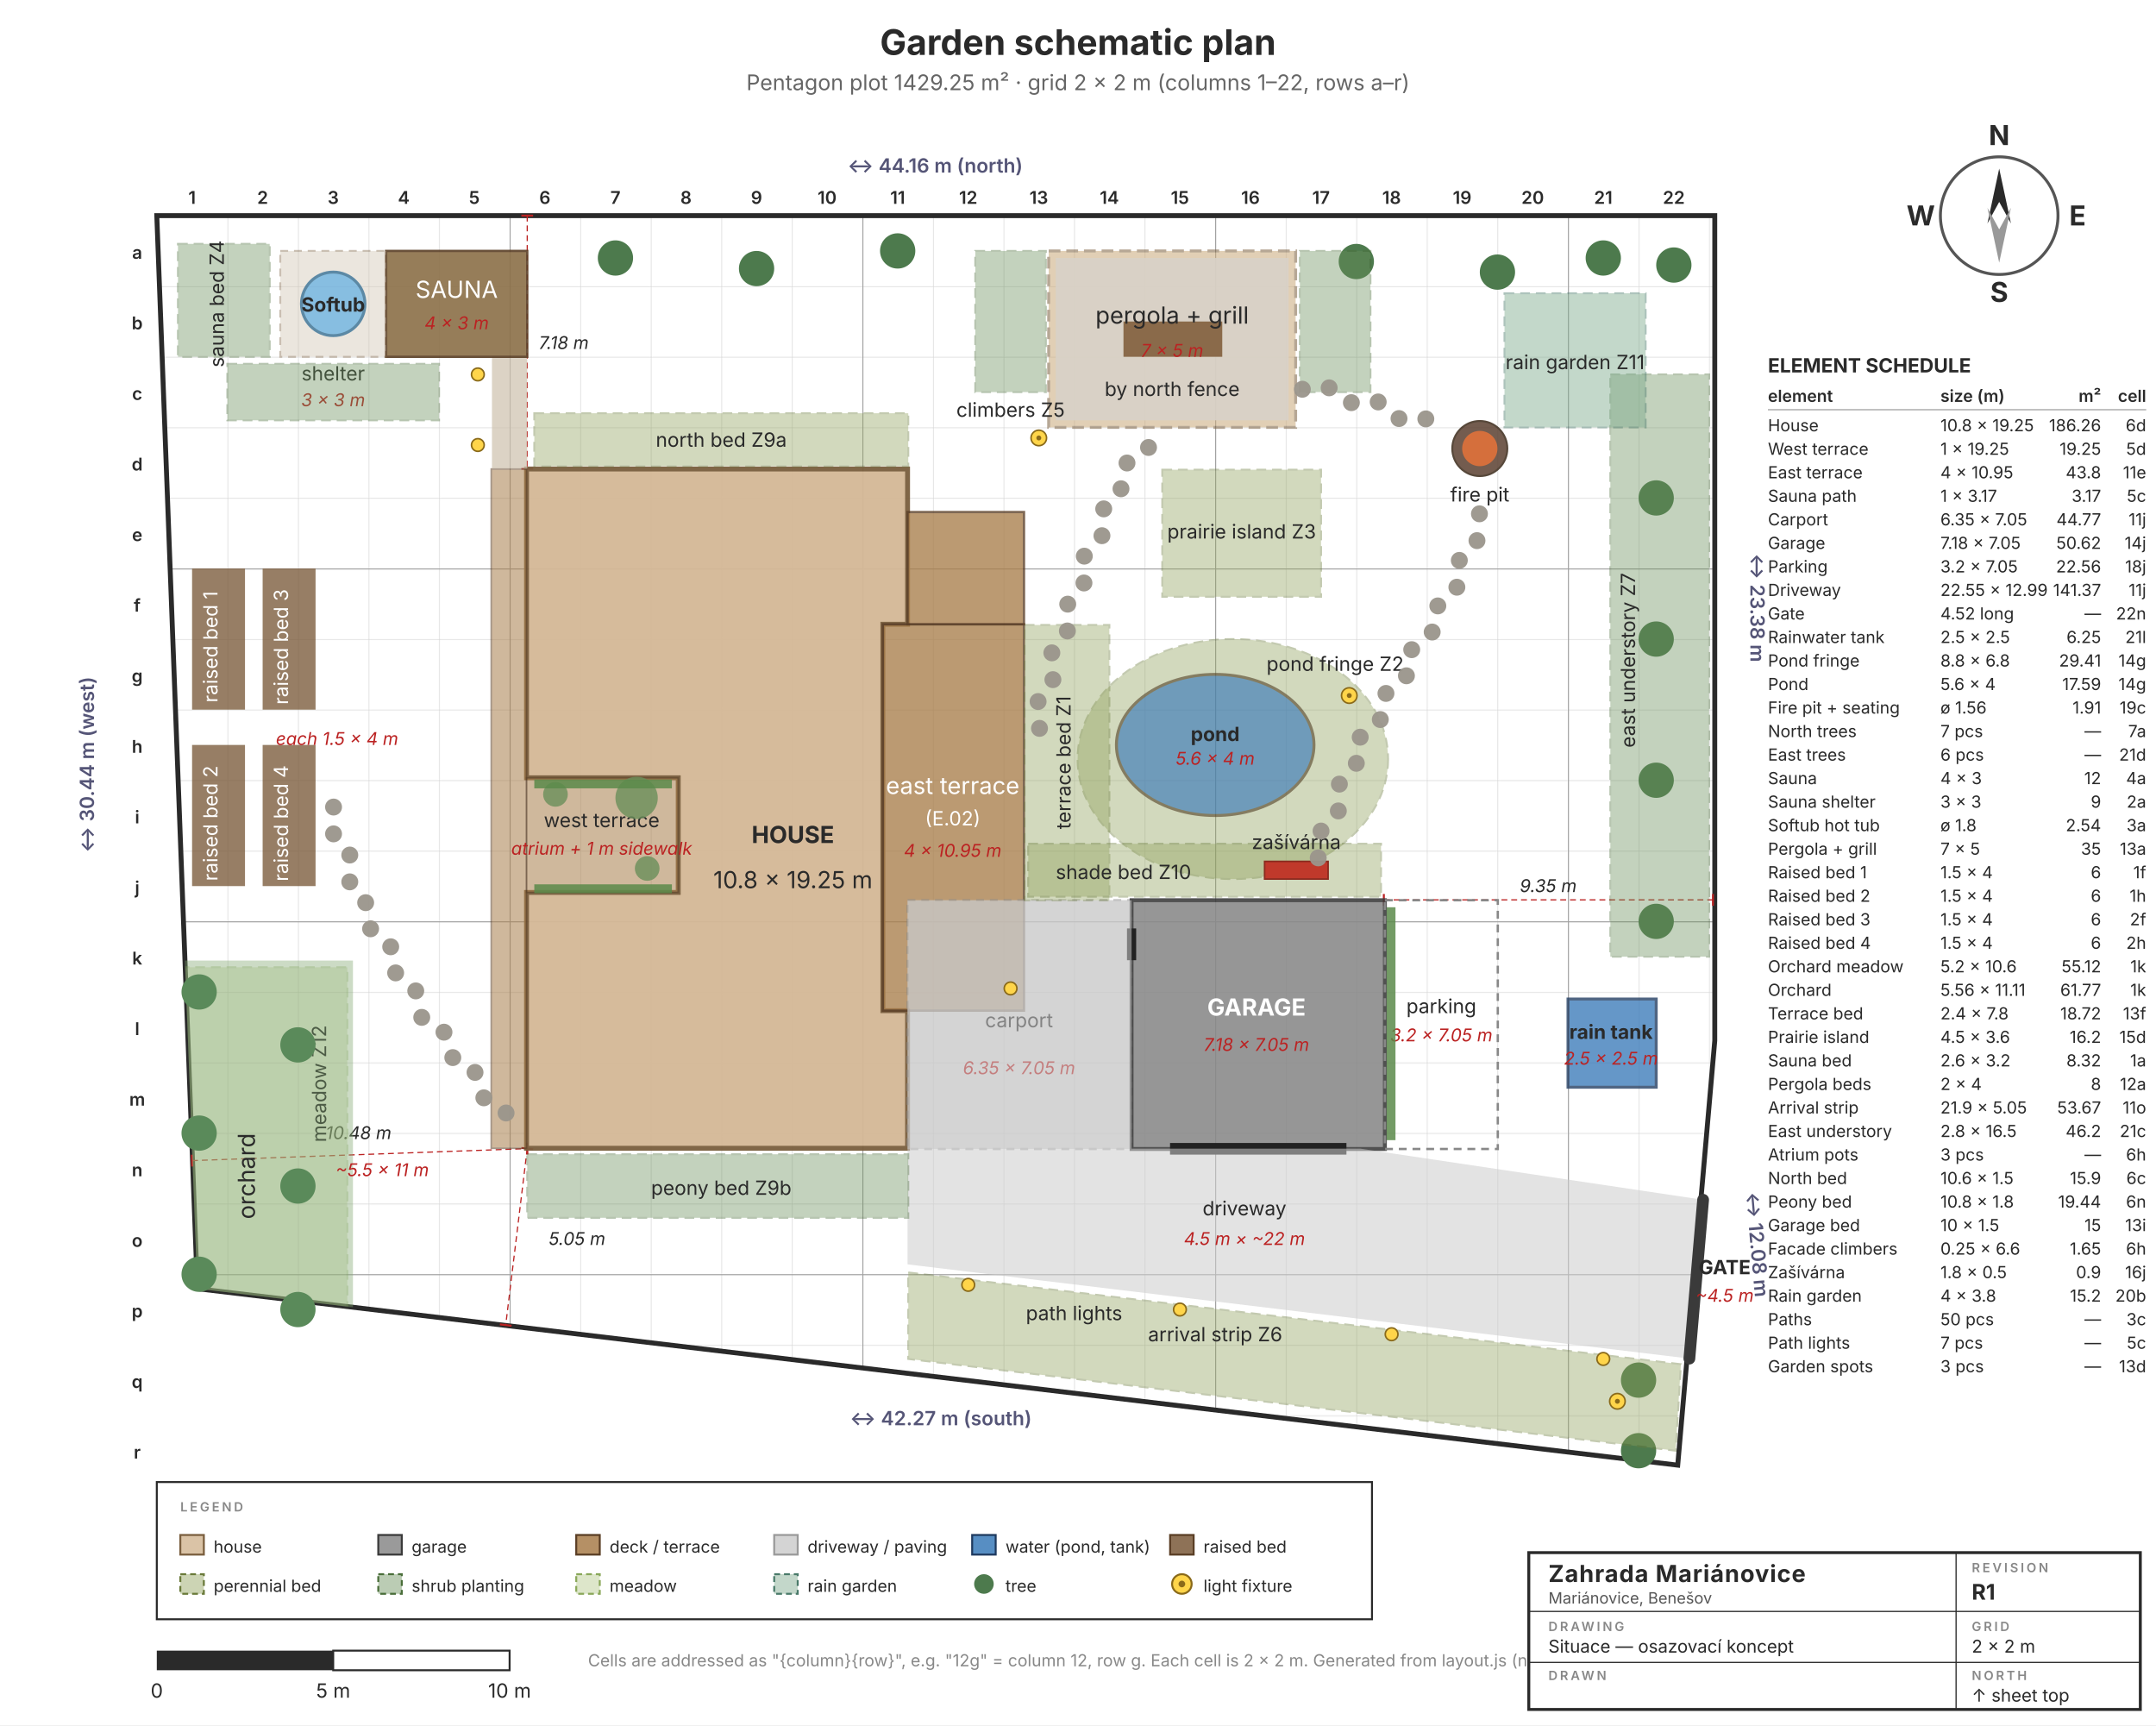
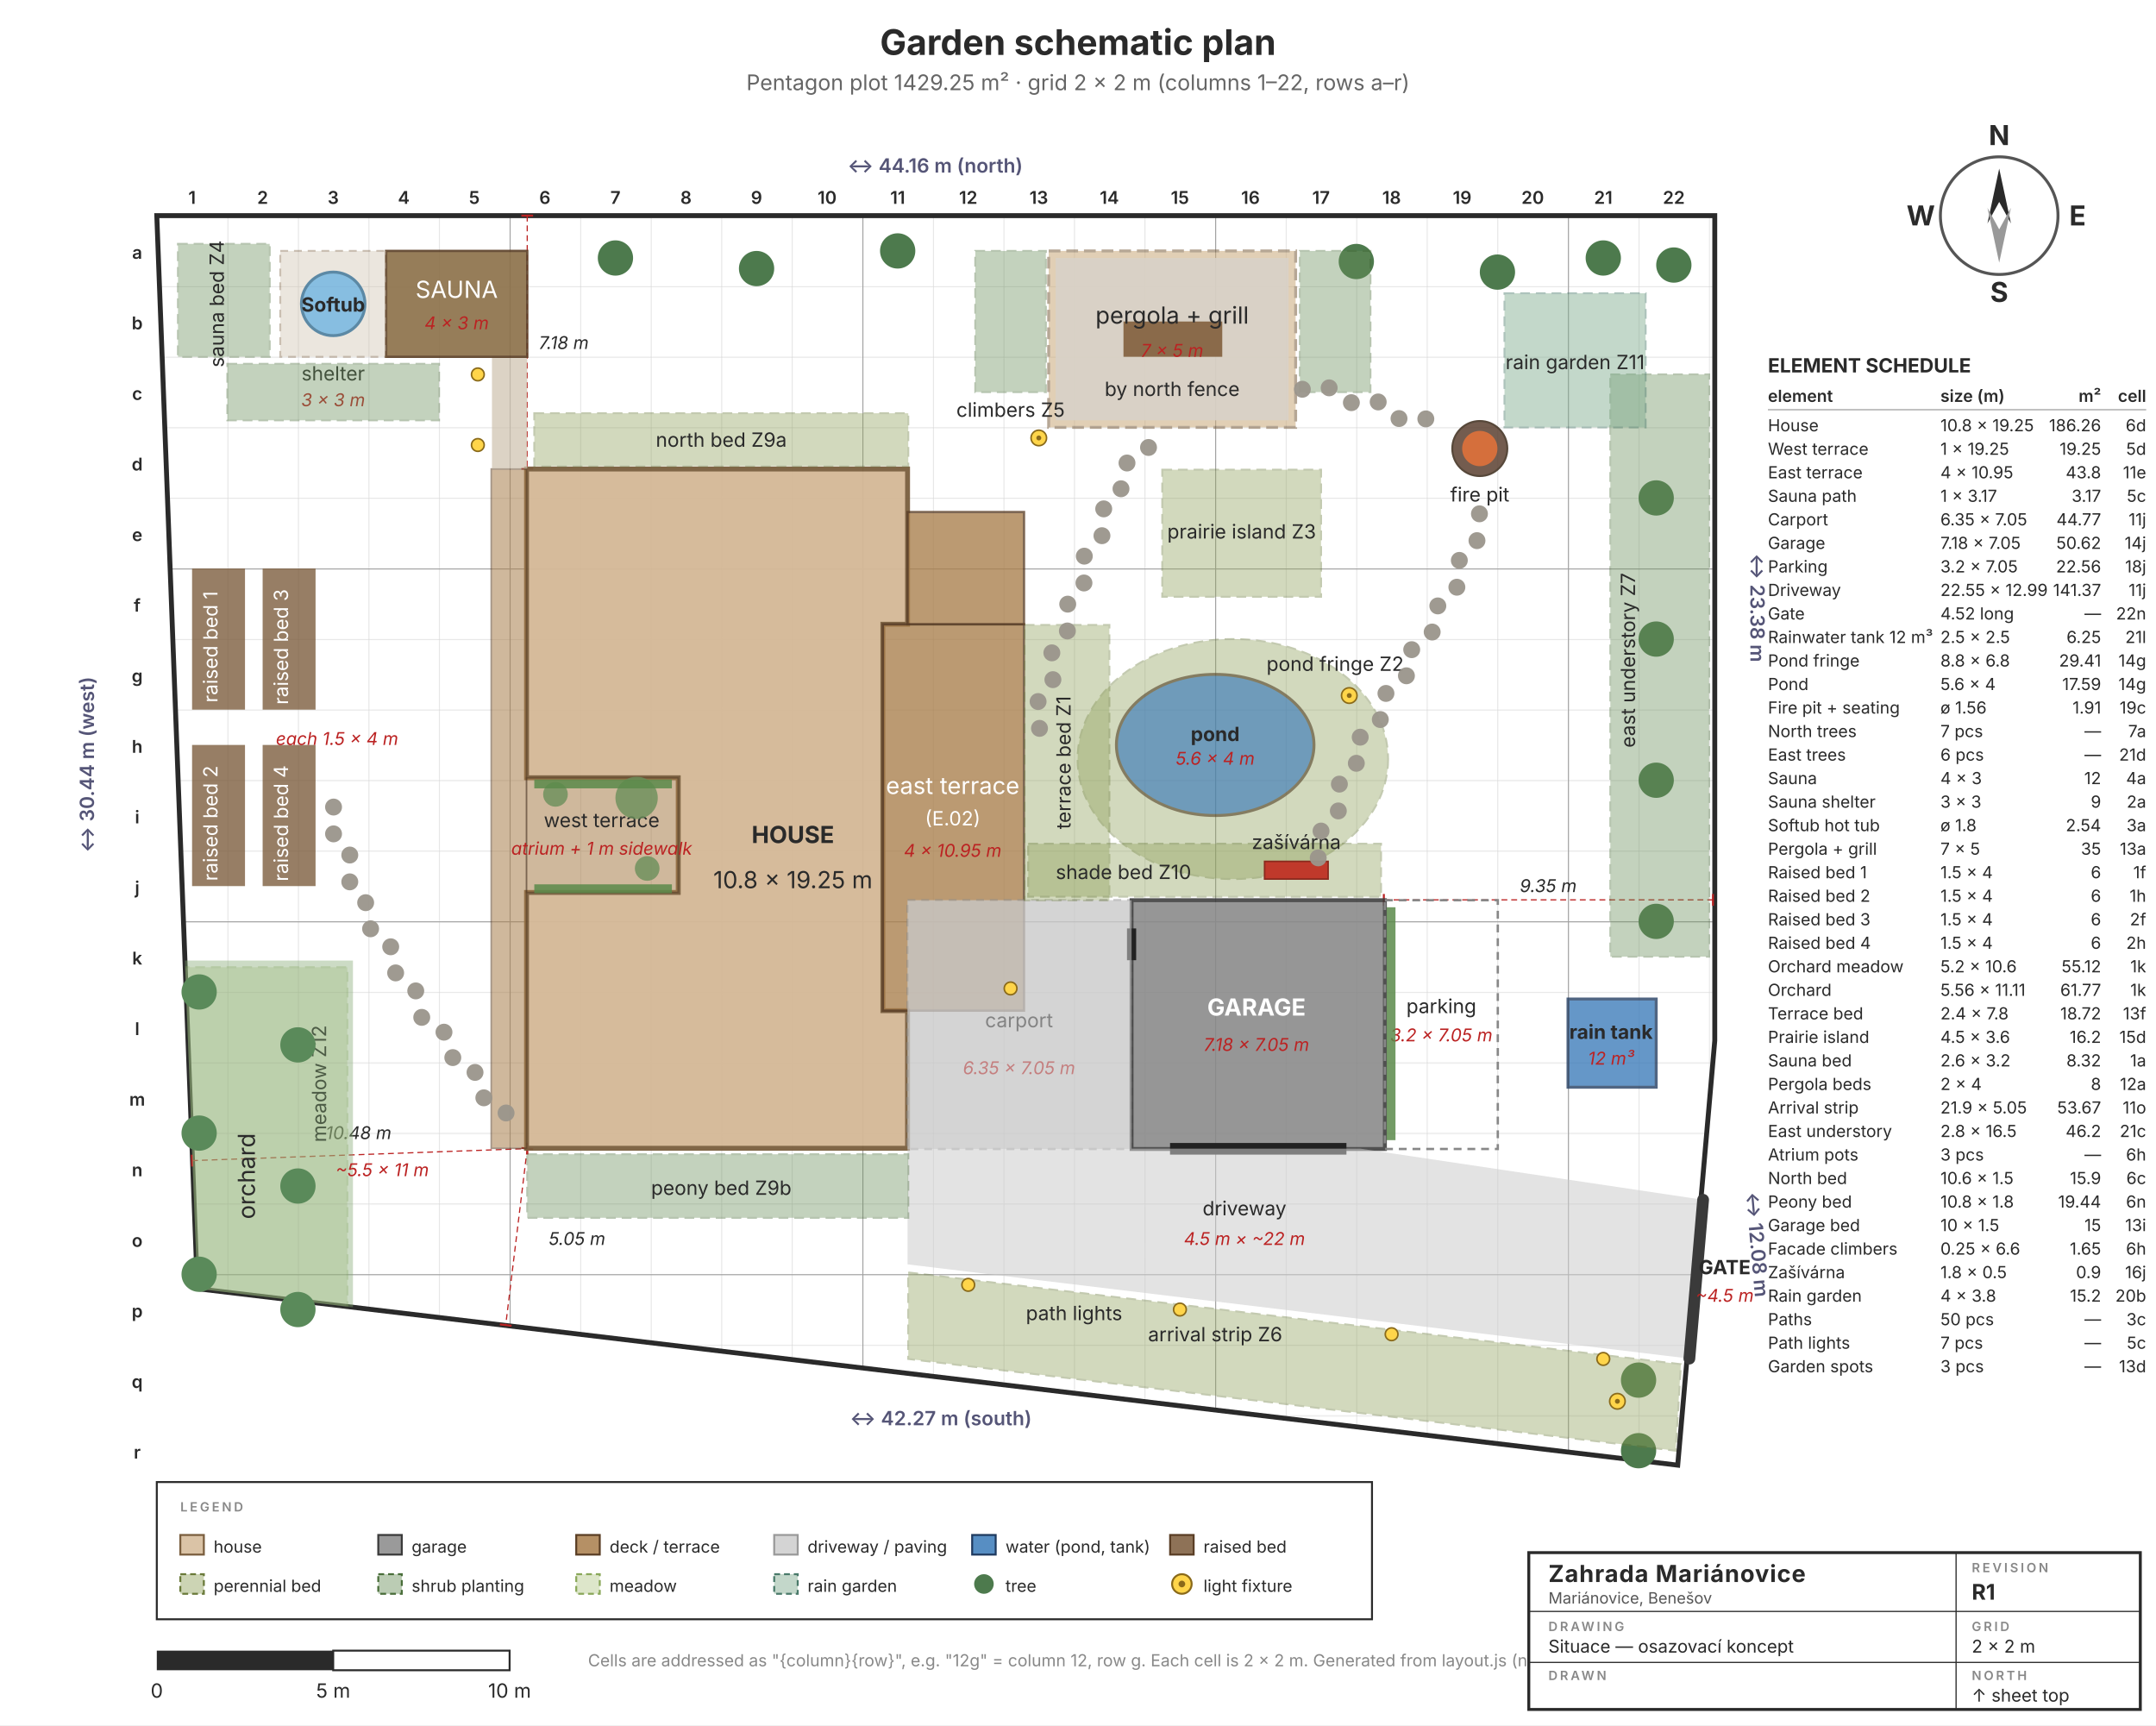
<svg xmlns="http://www.w3.org/2000/svg" viewBox="0 0 1100 880" font-family="-apple-system, BlinkMacSystemFont, sans-serif">
  <defs>
    <pattern id="cellgrid" width="36" height="36" patternUnits="userSpaceOnUse">
      <path d="M 36 0 L 0 0 0 36" fill="none" stroke="#d8d8d8" stroke-width="0.6" />
    </pattern>
    <pattern id="majorgrid" x="0" y="0" width="180" height="180" patternUnits="userSpaceOnUse">
      <rect width="180" height="180" fill="url(#cellgrid)" />
      <path d="M 180 0 L 0 0 0 180" fill="none" stroke="#a0a0a0" stroke-width="1" />
    </pattern>
    <clipPath id="plotShape">
      <polygon points="0,0 794.88,0 794.88,420.84 775.98,637.38 20.7,547.38" />
    </clipPath>
  </defs>
  <style>
    text { font-family: -apple-system, sans-serif; fill: #2a2a2a; }
    .title { font-size: 18px; font-weight: 700; text-anchor: middle; }
    .subtitle { font-size: 11px; fill: #666; text-anchor: middle; }
    .lbl { font-size: 12px; text-anchor: middle; }
    .lbl-w { font-size: 12px; text-anchor: middle; fill: white; }
    .lbl-sm { font-size: 10px; text-anchor: middle; }
    .lbl-sm-w { font-size: 10px; text-anchor: middle; fill: white; }
    .compass { font-size: 14px; font-weight: 700; text-anchor: middle; }
    .strana { font-size: 10px; fill: #557; font-weight: 600; text-anchor: middle; }
    .dim { font-size: 9px; fill: #b22; text-anchor: middle; font-style: italic; }
    .axis { font-size: 9px; fill: #555; text-anchor: middle; font-weight: 600; }
    .tb-proj { font-size: 12px; font-weight: 700; letter-spacing: 0.4px; }
    .tb-sub { font-size: 8px; fill: #555; }
    .tb-lbl { font-size: 6.5px; fill: #888; font-weight: 600; letter-spacing: 1.2px; }
    .tb-val { font-size: 9px; }
    .tb-rev { font-size: 11px; font-weight: 700; }
    .leg { font-size: 8.5px; }
    .note { font-size: 8.5px; fill: #888; }
  </style>
  <rect x="0" y="0" width="1100" height="880" fill="white" />
  <text x="550" y="28" class="title">Garden schematic plan</text>
  <text x="550" y="46" class="subtitle">Pentagon plot 1429.25 m² · grid 2 × 2 m (columns 1–22, rows a–r)</text>
  <g transform="translate(80, 110)">
    <g clip-path="url(#plotShape)">
      <rect x="-50" y="-10" width="900" height="700" fill="url(#majorgrid)" />
    </g>
    <polygon points="0,0 794.88,0 794.88,420.84 775.98,637.38 20.7,547.38" fill="none" stroke="#2a2a2a" stroke-width="2.5" />
    <g class="axis-labels" font-size="9" fill="#555" text-anchor="middle" font-weight="600">
      <text x="18" y="-6">1</text>
      <text x="54" y="-6">2</text>
      <text x="90" y="-6">3</text>
      <text x="126" y="-6">4</text>
      <text x="162" y="-6">5</text>
      <text x="198" y="-6">6</text>
      <text x="234" y="-6">7</text>
      <text x="270" y="-6">8</text>
      <text x="306" y="-6">9</text>
      <text x="342" y="-6">10</text>
      <text x="378" y="-6">11</text>
      <text x="414" y="-6">12</text>
      <text x="450" y="-6">13</text>
      <text x="486" y="-6">14</text>
      <text x="522" y="-6">15</text>
      <text x="558" y="-6">16</text>
      <text x="594" y="-6">17</text>
      <text x="630" y="-6">18</text>
      <text x="666" y="-6">19</text>
      <text x="702" y="-6">20</text>
      <text x="738" y="-6">21</text>
      <text x="774" y="-6">22</text>
    </g>
    <g class="axis-labels" font-size="9" fill="#555" text-anchor="middle" font-weight="600">
      <text x="-10" y="22">a</text>
      <text x="-10" y="58">b</text>
      <text x="-10" y="94">c</text>
      <text x="-10" y="130">d</text>
      <text x="-10" y="166">e</text>
      <text x="-10" y="202">f</text>
      <text x="-10" y="238">g</text>
      <text x="-10" y="274">h</text>
      <text x="-10" y="310">i</text>
      <text x="-10" y="346">j</text>
      <text x="-10" y="382">k</text>
      <text x="-10" y="418">l</text>
      <text x="-10" y="454">m</text>
      <text x="-10" y="490">n</text>
      <text x="-10" y="526">o</text>
      <text x="-10" y="562">p</text>
      <text x="-10" y="598">q</text>
      <text x="-10" y="634">r</text>
    </g>
    <text x="397.08" y="-21.96" class="strana">↔ 44.16 m (north)</text>
    <text x="813.06" y="199.98" class="strana" transform="rotate(90, 813.06, 199.98)">↔ 23.38 m</text>
    <text x="813.06" y="525.06" class="strana" transform="rotate(85, 813.06, 525.06)">↔ 12.08 m</text>
    <text x="399.96" y="617.04" class="strana">↔ 42.27 m (south)</text>
    <text x="-32.04" y="280.08" class="strana" transform="rotate(-90, -32.04, 280.08)">↔ 30.44 m (west)</text>
    <g stroke="#b22" stroke-width="0.6" fill="#b22">
      <line x1="189" y1="0" x2="189" y2="129.06" stroke-dasharray="3,2" />
      <line x1="186" y1="0" x2="192" y2="0" stroke-width="1" />
      <line x1="186" y1="129.06" x2="192" y2="129.06" stroke-width="1" />
      <text x="194.94" y="68.04" font-size="9" font-style="italic" stroke="none" text-anchor="start">7.18 m</text>
      <line x1="18" y1="482.04" x2="189" y2="475.92" stroke-dasharray="3,2" />
      <line x1="18.11" y1="485.04" x2="17.89" y2="479.04" stroke-width="1" />
      <line x1="189.11" y1="478.92" x2="188.89" y2="472.92" stroke-width="1" />
      <text x="102.96" y="471.06" font-size="9" font-style="italic" stroke="none" text-anchor="middle">10.48 m</text>
      <line x1="189" y1="475.92" x2="178.02" y2="565.92" stroke-dasharray="3,2" />
      <line x1="186.02" y1="475.56" x2="191.98" y2="476.28" stroke-width="1" />
      <line x1="175.04" y1="565.56" x2="181" y2="566.28" stroke-width="1" />
      <text x="199.98" y="525.06" font-size="9" font-style="italic" stroke="none" text-anchor="start">5.05 m</text>
      <line x1="626.04" y1="349.02" x2="793.98" y2="349.02" stroke-dasharray="3,2" />
      <line x1="626.04" y1="352.02" x2="626.04" y2="346.02" stroke-width="1" />
      <line x1="793.98" y1="352.02" x2="793.98" y2="346.02" stroke-width="1" />
      <text x="709.92" y="345.06" font-size="9" font-style="italic" stroke="none" text-anchor="middle">9.35 m</text>
    </g>
    <g class="el" data-id="house">
      <polygon points="188.64,129.24 383.04,129.24 383.04,208.44 370.44,208.44 370.44,405.54 383.04,405.54 383.04,475.74 188.64,475.74 188.64,345.24 266.04,345.24 266.04,286.74 188.64,286.74" fill="#d4b896" opacity="0.95" stroke="#7a5e3e" stroke-width="2.5" />
      <text x="324.54" y="320.04" class="lbl" font-size="20" font-weight="700">HOUSE</text>
      <text x="324.54" y="343.08" class="lbl">10.8 × 19.25 m</text>
    </g>
    <g class="el" data-id="westTerrace">
      <rect x="170.64" y="129.24" width="18" height="346.5" fill="#a87d4a" opacity="0.55" stroke="#5a3e25" stroke-width="0.8" />
      <rect x="188.64" y="286.74" width="77.4" height="58.5" fill="#a87d4a" opacity="0.55" stroke="#5a3e25" stroke-width="0.8" />
      <text x="226.98" y="311.94" class="lbl-sm">west terrace</text>
      <text x="226.98" y="325.98" class="dim">atrium + 1 m sidewalk</text>
    </g>
    <g class="el" data-id="eastTerrace">
      <rect x="370.44" y="208.44" width="72" height="197.1" fill="#a87d4a" opacity="0.78" stroke="#5a3e25" stroke-width="1.2" />
      <rect x="383.04" y="151.2" width="59.4" height="57.24" fill="#a87d4a" opacity="0.78" stroke="#5a3e25" stroke-width="1.2" />
      <text x="406.08" y="295.02" class="lbl-w">east terrace</text>
      <text x="406.08" y="311.04" class="lbl-sm-w">(E.02)</text>
      <text x="406.08" y="327.06" class="dim" fill="#fff">4 × 10.95 m</text>
    </g>
    <g class="el" data-id="saunaPath">
      <rect x="171" y="72" width="18" height="57.06" fill="#cdc1ad" opacity="0.7" />
    </g>
    <g class="el" data-id="carport">
      <rect x="383.04" y="349.2" width="114.3" height="126.9" fill="#bdbdbd" opacity="0.5" stroke="#888" stroke-width="1.2" stroke-dasharray="4,3" />
      <text x="439.92" y="414" class="lbl-sm">carport</text>
      <text x="439.92" y="437.94" class="dim">6.35 × 7.05 m</text>
    </g>
    <g class="el" data-id="garage">
      <rect x="497.34" y="349.2" width="129.24" height="126.9" fill="#888" opacity="0.88" stroke="#3a3a3a" stroke-width="2" />
      <rect x="516.96" y="473.04" width="90" height="5.94" fill="#222" />
      <rect x="495" y="363.6" width="4.68" height="16.2" fill="#222" />
      <text x="561.06" y="408.06" class="lbl-w" font-size="14" font-weight="700">GARAGE</text>
      <text x="561.06" y="426.06" class="dim" fill="#fff">7.18 × 7.05 m</text>
    </g>
    <g class="el" data-id="parking">
      <rect x="626.58" y="349.2" width="57.6" height="126.9" fill="none" stroke="#888" stroke-width="1.2" stroke-dasharray="4,3" />
      <text x="655.38" y="406.8" class="lbl-sm" fill="#666">parking</text>
      <text x="655.38" y="421.2" class="dim">3.2 × 7.05 m</text>
    </g>
    <g class="el" data-id="driveway">
      <polygon points="383.04,349.2 497.34,349.2 497.34,475.92 613.98,475.92 788.94,502.02 781.92,583.02 383.04,534.96" fill="#cccccc" opacity="0.55" />
      <text x="554.94" y="509.94" class="lbl-sm">driveway</text>
      <text x="554.94" y="525.06" class="dim">4.5 m × ~22 m</text>
    </g>
    <g class="el" data-id="gate">
      <line x1="788.94" y1="502.02" x2="781.92" y2="583.02" fill="none" stroke="#3a3a3a" stroke-width="6" stroke-linecap="round" />
      <text x="799.92" y="540" class="lbl-sm" font-weight="700" text-anchor="start">GATE</text>
      <text x="799.92" y="554.04" class="dim" text-anchor="start">~4.5 m</text>
    </g>
    <g class="el" data-id="rainTank">
      <rect x="720" y="399.6" width="45" height="45" fill="#3a7ab8" opacity="0.78" stroke="#1f3a5f" stroke-width="1.5" />
      <text x="741.96" y="419.94" class="lbl-sm" fill="#fff" font-weight="700">rain tank</text>
-       <text x="741.96" y="433.08" class="dim" fill="#fff">2.5 × 2.5 m</text>
+       <text x="741.96" y="433.08" class="dim" fill="#fff">12 m³</text>
    </g>
    <g class="el" data-id="pondFringe">
      <ellipse cx="549" cy="277.2" rx="79.2" ry="61.2" fill="#8fa05a" opacity="0.4" stroke="#6a7a3a" stroke-width="1" stroke-dasharray="5,3" />
      <text x="601.2" y="232.2" class="lbl-sm" fill="#3a5a28">pond fringe Z2</text>
    </g>
    <g class="el" data-id="pond">
      <ellipse cx="540" cy="270" rx="50.4" ry="36" fill="#3a7ab8" opacity="0.65" stroke="#5a4a30" stroke-width="1.5" />
      <text x="540" y="268.02" class="lbl-sm" fill="#fff" font-weight="700">pond</text>
      <text x="540" y="280.08" class="dim" fill="#fff">5.6 × 4 m</text>
    </g>
    <g class="el" data-id="firePit">
      <circle cx="675" cy="118.8" r="14.04" fill="#5a4030" opacity="0.85" stroke="#3a2818" stroke-width="1" />
      <circle cx="675" cy="118.8" r="9" fill="#ff7733" opacity="0.7" />
      <text x="675" y="145.8" class="lbl-sm" fill="#5a4828">fire pit</text>
    </g>
    <g class="el" data-id="northTrees">
      <circle cx="234" cy="21.6" r="9" fill="#4d7a4d" />
      <circle cx="306" cy="27" r="9" fill="#4d7a4d" />
      <circle cx="378" cy="18" r="9" fill="#4d7a4d" />
      <circle cx="612" cy="23.4" r="9" fill="#4d7a4d" />
      <circle cx="684" cy="28.8" r="9" fill="#4d7a4d" />
      <circle cx="738" cy="21.6" r="9" fill="#4d7a4d" />
      <circle cx="774" cy="25.2" r="9" fill="#4d7a4d" />
    </g>
    <g class="el" data-id="eastTrees">
      <circle cx="765" cy="144" r="9" fill="#4d7a4d" />
      <circle cx="765" cy="216" r="9" fill="#4d7a4d" />
      <circle cx="765" cy="288" r="9" fill="#4d7a4d" />
      <circle cx="765" cy="360" r="9" fill="#4d7a4d" />
      <circle cx="756" cy="594" r="9" fill="#4d7a4d" />
      <circle cx="756" cy="630" r="9" fill="#4d7a4d" />
    </g>
    <g class="el" data-id="sauna">
      <rect x="117" y="18" width="72" height="54" fill="#8b6f47" opacity="0.9" stroke="#5a3e25" stroke-width="1.2" />
      <text x="153" y="41.94" class="lbl-w">SAUNA</text>
      <text x="153" y="57.96" class="dim" fill="#fff">4 × 3 m</text>
    </g>
    <g class="el" data-id="saunaShelter">
      <rect x="63" y="18" width="54" height="54" fill="#cdc1ad" opacity="0.4" stroke="#7a5e3e" stroke-width="1" stroke-dasharray="4,3" />
      <text x="90" y="84.06" class="lbl-sm" fill="#5a4828">shelter</text>
      <text x="90" y="97.2" class="dim">3 × 3 m</text>
    </g>
    <g class="el" data-id="softub">
      <circle cx="90" cy="45" r="16.2" fill="#5dade2" opacity="0.7" stroke="#1f618d" stroke-width="1.5" />
      <text x="90" y="48.96" class="lbl-sm" fill="#1f3a5f" font-weight="700">Softub</text>
    </g>
    <g class="el" data-id="pergola">
      <rect x="455.04" y="18" width="126" height="90" fill="#c8a878" opacity="0.55" stroke="#7a5e3e" stroke-width="1.5" stroke-dasharray="6,3" />
      <rect x="458.64" y="21.6" width="118.8" height="82.8" fill="#d8d2c8" opacity="0.9" />
      <rect x="493.2" y="54" width="50.4" height="18" fill="#8a6a4a" />
      <text x="518.04" y="55.08" class="lbl">pergola + grill</text>
      <text x="518.04" y="72" class="dim">7 × 5 m</text>
      <text x="518.04" y="91.98" class="lbl-sm" fill="#5a4828">by north fence</text>
    </g>
    <g class="el" data-id="raisedBed1">
      <rect x="18" y="180" width="27" height="72" fill="#7a5a3a" opacity="0.78" />
      <text x="30.96" y="219.96" class="lbl-sm-w" transform="rotate(-90, 30.96, 219.96)">raised bed 1</text>
    </g>
    <g class="el" data-id="raisedBed2">
      <rect x="18" y="270" width="27" height="72" fill="#7a5a3a" opacity="0.78" />
      <text x="30.96" y="309.96" class="lbl-sm-w" transform="rotate(-90, 30.96, 309.96)">raised bed 2</text>
    </g>
    <g class="el" data-id="raisedBed3">
      <rect x="54" y="180" width="27" height="72" fill="#7a5a3a" opacity="0.78" />
      <text x="66.96" y="219.96" class="lbl-sm-w" transform="rotate(-90, 66.96, 219.96)">raised bed 3</text>
    </g>
    <g class="el" data-id="raisedBed4">
      <rect x="54" y="270" width="27" height="72" fill="#7a5a3a" opacity="0.78" />
      <text x="66.96" y="309.96" class="lbl-sm-w" transform="rotate(-90, 66.96, 309.96)">raised bed 4</text>
      <text x="91.98" y="270" class="dim" text-anchor="start">each 1.5 × 4 m</text>
    </g>
    <g class="el" data-id="orchardMeadow">
      <g clip-path="url(#plotShape)">
        <rect x="3.6" y="383.4" width="93.6" height="190.8" fill="#b5c98a" opacity="0.35" stroke="#8aa85a" stroke-width="1" stroke-dasharray="5,3" />
      </g>
      <text x="86.4" y="442.8" class="lbl-sm" fill="#3a5a28" transform="rotate(-90, 86.4, 442.8)">meadow Z12</text>
    </g>
    <g class="el" data-id="orchard">
      <g clip-path="url(#plotShape)">
        <rect x="0" y="379.98" width="100.08" height="199.98" fill="#7fa66f" opacity="0.4" />
      </g>
      <circle cx="21.6" cy="396" r="9" fill="#5a8a5a" />
      <circle cx="72" cy="423" r="9" fill="#5a8a5a" />
      <circle cx="21.6" cy="468" r="9" fill="#5a8a5a" />
      <circle cx="72" cy="495" r="9" fill="#5a8a5a" />
      <circle cx="21.6" cy="540" r="9" fill="#5a8a5a" />
      <circle cx="72" cy="558" r="9" fill="#5a8a5a" />
      <text x="50.04" y="489.96" class="lbl" transform="rotate(-90, 50.04, 489.96)">orchard</text>
      <text x="115.02" y="489.96" class="dim" text-anchor="start">~5.5 × 11 m</text>
    </g>
    <g class="el" data-id="bedTerrace">
      <rect x="442.8" y="208.8" width="43.2" height="140.4" fill="#8fa05a" opacity="0.4" stroke="#6a7a3a" stroke-width="1" stroke-dasharray="5,3" />
      <text x="466.2" y="279" class="lbl-sm" fill="#3a5a28" transform="rotate(-90, 466.2, 279)">terrace bed Z1</text>
    </g>
    <g class="el" data-id="prairieIsland">
      <rect x="513" y="129.6" width="81" height="64.8" fill="#8fa05a" opacity="0.4" stroke="#6a7a3a" stroke-width="1" stroke-dasharray="5,3" />
      <text x="553.5" y="164.7" class="lbl-sm" fill="#3a5a28">prairie island Z3</text>
    </g>
    <g class="el" data-id="saunaBed">
      <rect x="10.8" y="14.4" width="46.8" height="57.6" fill="#6a8e5a" opacity="0.4" stroke="#4a6e3a" stroke-width="1" stroke-dasharray="5,3" />
      <rect x="36" y="75.6" width="108" height="28.8" fill="#6a8e5a" opacity="0.4" stroke="#4a6e3a" stroke-width="1" stroke-dasharray="5,3" />
      <text x="34.2" y="45" class="lbl-sm" fill="#3a5a28" transform="rotate(-90, 34.2, 45)">sauna bed Z4</text>
    </g>
    <g class="el" data-id="pergolaBeds">
      <rect x="417.6" y="18" width="36" height="72" fill="#6a8e5a" opacity="0.4" stroke="#4a6e3a" stroke-width="1" stroke-dasharray="5,3" />
      <rect x="583.2" y="18" width="36" height="72" fill="#6a8e5a" opacity="0.4" stroke="#4a6e3a" stroke-width="1" stroke-dasharray="5,3" />
      <text x="435.6" y="102.6" class="lbl-sm" fill="#3a5a28">climbers Z5</text>
    </g>
    <g class="el" data-id="arrivalStrip">
      <polygon points="383.4,539.1 777.6,585.9 774.9,630 383.4,583.2" fill="#8fa05a" opacity="0.4" stroke="#6a7a3a" stroke-width="1" stroke-dasharray="5,3" />
      <text x="540" y="574.2" class="lbl-sm" fill="#3a5a28">arrival strip Z6</text>
    </g>
    <g class="el" data-id="eastUnderstory">
      <rect x="741.6" y="81" width="50.4" height="297" fill="#6a8e5a" opacity="0.4" stroke="#4a6e3a" stroke-width="1" stroke-dasharray="5,3" />
      <text x="754.2" y="226.8" class="lbl-sm" fill="#3a5a28" transform="rotate(-90, 754.2, 226.8)">east understory Z7</text>
    </g>
    <g class="el" data-id="atriumPots">
      <circle cx="203.4" cy="295.2" r="6.3" fill="#6a8e5a" opacity="0.8" />
      <circle cx="244.8" cy="297" r="10.8" fill="#6a8e5a" opacity="0.8" />
      <circle cx="250.2" cy="333" r="6.3" fill="#6a8e5a" opacity="0.8" />
    </g>
    <g class="el" data-id="northFoundation">
      <rect x="192.6" y="100.8" width="190.8" height="27" fill="#8fa05a" opacity="0.4" stroke="#6a7a3a" stroke-width="1" stroke-dasharray="5,3" />
      <text x="288" y="117.9" class="lbl-sm" fill="#3a5a28">north bed Z9a</text>
    </g>
    <g class="el" data-id="southFoundation">
      <rect x="189" y="478.8" width="194.4" height="32.4" fill="#6a8e5a" opacity="0.4" stroke="#4a6e3a" stroke-width="1" stroke-dasharray="5,3" />
      <text x="288" y="499.5" class="lbl-sm" fill="#3a5a28">peony bed Z9b</text>
    </g>
    <g class="el" data-id="garageFaceBed">
      <rect x="444.6" y="320.4" width="180" height="27" fill="#8fa05a" opacity="0.4" stroke="#6a7a3a" stroke-width="1" stroke-dasharray="5,3" />
      <text x="493.2" y="338.4" class="lbl-sm" fill="#3a5a28">shade bed Z10</text>
    </g>
    <g class="el" data-id="facadeClimbers">
      <rect x="627.48" y="352.8" width="4.5" height="118.8" fill="#5a8a4a" opacity="0.85" />
      <rect x="192.6" y="287.64" width="70.2" height="4.5" fill="#5a8a4a" opacity="0.85" />
      <rect x="192.6" y="341.1" width="70.2" height="4.5" fill="#5a8a4a" opacity="0.85" />
    </g>
    <g class="el" data-id="zasivarna">
      <rect x="565.2" y="329.4" width="32.4" height="9" fill="#c0392b" stroke="#8a2a1e" stroke-width="0.8" />
      <text x="581.4" y="323.1" class="lbl-sm" fill="#8a2a1e">zašívárna</text>
    </g>
    <g class="el" data-id="rainGarden">
      <rect x="687.6" y="39.6" width="72" height="68.4" fill="#7aa88a" opacity="0.45" stroke="#4a7a6a" stroke-width="1" stroke-dasharray="5,3" />
      <text x="723.6" y="78.3" class="lbl-sm" fill="#3a5a28">rain garden Z11</text>
    </g>
    <g class="el" data-id="steppingPaths">
      <circle cx="178.2" cy="457.74" r="4.32" fill="#9a958c" opacity="0.95" />
      <circle cx="166.86" cy="450" r="4.32" fill="#9a958c" opacity="0.95" />
      <circle cx="162.36" cy="437.04" r="4.32" fill="#9a958c" opacity="0.95" />
      <circle cx="151.02" cy="429.48" r="4.32" fill="#9a958c" opacity="0.95" />
      <circle cx="146.52" cy="416.52" r="4.32" fill="#9a958c" opacity="0.95" />
      <circle cx="135.18" cy="408.96" r="4.32" fill="#9a958c" opacity="0.95" />
      <circle cx="132.12" cy="395.46" r="4.32" fill="#9a958c" opacity="0.95" />
      <circle cx="121.86" cy="386.28" r="4.32" fill="#9a958c" opacity="0.95" />
      <circle cx="119.34" cy="372.96" r="4.32" fill="#9a958c" opacity="0.95" />
      <circle cx="109.08" cy="363.78" r="4.32" fill="#9a958c" opacity="0.95" />
      <circle cx="106.56" cy="350.46" r="4.32" fill="#9a958c" opacity="0.95" />
      <circle cx="98.46" cy="339.84" r="4.32" fill="#9a958c" opacity="0.95" />
      <circle cx="98.46" cy="326.16" r="4.32" fill="#9a958c" opacity="0.95" />
      <circle cx="90.18" cy="315.36" r="4.32" fill="#9a958c" opacity="0.95" />
      <circle cx="90.18" cy="301.68" r="4.32" fill="#9a958c" opacity="0.95" />
      <circle cx="450.36" cy="261.54" r="4.32" fill="#9a958c" opacity="0.95" />
      <circle cx="449.64" cy="247.86" r="4.32" fill="#9a958c" opacity="0.95" />
      <circle cx="457.2" cy="236.7" r="4.32" fill="#9a958c" opacity="0.95" />
      <circle cx="456.66" cy="223.02" r="4.32" fill="#9a958c" opacity="0.95" />
      <circle cx="464.58" cy="211.86" r="4.32" fill="#9a958c" opacity="0.95" />
      <circle cx="464.76" cy="198.18" r="4.32" fill="#9a958c" opacity="0.95" />
      <circle cx="473.04" cy="187.38" r="4.32" fill="#9a958c" opacity="0.95" />
      <circle cx="473.22" cy="173.7" r="4.32" fill="#9a958c" opacity="0.95" />
      <circle cx="482.22" cy="163.26" r="4.32" fill="#9a958c" opacity="0.95" />
      <circle cx="483.12" cy="149.58" r="4.32" fill="#9a958c" opacity="0.95" />
      <circle cx="491.94" cy="139.32" r="4.32" fill="#9a958c" opacity="0.95" />
      <circle cx="495" cy="126.18" r="4.32" fill="#9a958c" opacity="0.95" />
      <circle cx="505.98" cy="118.26" r="4.32" fill="#9a958c" opacity="0.95" />
      <circle cx="584.46" cy="88.56" r="4.32" fill="#9a958c" opacity="0.95" />
      <circle cx="598.14" cy="87.84" r="4.32" fill="#9a958c" opacity="0.95" />
      <circle cx="609.48" cy="95.4" r="4.32" fill="#9a958c" opacity="0.95" />
      <circle cx="623.16" cy="95.04" r="4.32" fill="#9a958c" opacity="0.95" />
      <circle cx="633.78" cy="103.5" r="4.32" fill="#9a958c" opacity="0.95" />
      <circle cx="647.46" cy="103.68" r="4.32" fill="#9a958c" opacity="0.95" />
      <circle cx="674.82" cy="152.1" r="4.32" fill="#9a958c" opacity="0.95" />
      <circle cx="673.56" cy="165.78" r="4.32" fill="#9a958c" opacity="0.95" />
      <circle cx="664.56" cy="175.86" r="4.32" fill="#9a958c" opacity="0.95" />
      <circle cx="663.3" cy="189.54" r="4.32" fill="#9a958c" opacity="0.95" />
      <circle cx="653.58" cy="199.08" r="4.32" fill="#9a958c" opacity="0.95" />
      <circle cx="650.7" cy="212.4" r="4.32" fill="#9a958c" opacity="0.95" />
      <circle cx="640.26" cy="221.4" r="4.32" fill="#9a958c" opacity="0.95" />
      <circle cx="637.56" cy="234.72" r="4.32" fill="#9a958c" opacity="0.95" />
      <circle cx="627.12" cy="243.72" r="4.32" fill="#9a958c" opacity="0.95" />
      <circle cx="624.24" cy="257.04" r="4.32" fill="#9a958c" opacity="0.95" />
      <circle cx="613.98" cy="266.04" r="4.32" fill="#9a958c" opacity="0.95" />
      <circle cx="612" cy="279.36" r="4.32" fill="#9a958c" opacity="0.95" />
      <circle cx="603.36" cy="289.98" r="4.32" fill="#9a958c" opacity="0.95" />
      <circle cx="602.82" cy="303.66" r="4.32" fill="#9a958c" opacity="0.95" />
      <circle cx="594" cy="313.92" r="4.32" fill="#9a958c" opacity="0.95" />
      <circle cx="592.56" cy="327.6" r="4.32" fill="#9a958c" opacity="0.95" />
    </g>
    <g class="el" data-id="pathLights">
      <circle cx="414" cy="545.4" r="3.24" fill="#ffd54a" stroke="#8a6a1a" stroke-width="0.8" />
      <circle cx="522" cy="558" r="3.24" fill="#ffd54a" stroke="#8a6a1a" stroke-width="0.8" />
      <circle cx="630" cy="570.6" r="3.24" fill="#ffd54a" stroke="#8a6a1a" stroke-width="0.8" />
      <circle cx="738" cy="583.2" r="3.24" fill="#ffd54a" stroke="#8a6a1a" stroke-width="0.8" />
      <circle cx="163.8" cy="81" r="3.24" fill="#ffd54a" stroke="#8a6a1a" stroke-width="0.8" />
      <circle cx="163.8" cy="117" r="3.24" fill="#ffd54a" stroke="#8a6a1a" stroke-width="0.8" />
      <circle cx="435.6" cy="394.2" r="3.24" fill="#ffd54a" stroke="#8a6a1a" stroke-width="0.8" />
      <text x="468" y="563.4" class="lbl-sm" fill="#8a6a1a">path lights</text>
    </g>
    <g class="el" data-id="gardenSpots">
      <circle cx="745.2" cy="604.8" r="3.96" fill="#ffd54a" stroke="#8a6a1a" stroke-width="0.8" />
      <circle cx="745.2" cy="604.8" r="1.26" fill="#8a6a1a" />
      <circle cx="608.4" cy="244.8" r="3.96" fill="#ffd54a" stroke="#8a6a1a" stroke-width="0.8" />
      <circle cx="608.4" cy="244.8" r="1.26" fill="#8a6a1a" />
      <circle cx="450" cy="113.4" r="3.96" fill="#ffd54a" stroke="#8a6a1a" stroke-width="0.8" />
      <circle cx="450" cy="113.4" r="1.26" fill="#8a6a1a" />
    </g>
  </g>
  <g transform="translate(1020, 110)">
    <circle cx="0" cy="0" r="30" fill="white" stroke="#555" stroke-width="1.5" />
    <path d="M 0 -24 L 6 4 L 0 -7 L -6 4 Z" fill="#2a2a2a" />
    <path d="M 0 7 L 6 -4 L 0 24 L -6 -4 Z" fill="#999" />
    <text x="0" y="-36" class="compass">N</text>
    <text x="0" y="44" class="compass">S</text>
    <text x="-40" y="5" class="compass">W</text>
    <text x="40" y="5" class="compass">E</text>
  </g>
  <g transform="translate(902, 190)" font-size="8.5" fill="#2a2a2a">
    <text x="0" y="0" font-weight="700" font-size="10">ELEMENT SCHEDULE</text>
    <text x="0" y="15" fill="#555" font-weight="600">element</text>
    <text x="88" y="15" fill="#555" font-weight="600">size (m)</text>
    <text x="170" y="15" fill="#555" font-weight="600" text-anchor="end">m²</text>
    <text x="193" y="15" fill="#555" font-weight="600" text-anchor="end">cell</text>
    <line x1="0" y1="19" x2="193" y2="19" stroke="#bbb" stroke-width="0.8" />
    <text x="0" y="30">House</text>
    <text x="88" y="30">10.8 × 19.25</text>
    <text x="170" y="30" text-anchor="end">186.26</text>
    <text x="193" y="30" text-anchor="end">6d</text>
    <text x="0" y="42">West terrace</text>
    <text x="88" y="42">1 × 19.25</text>
    <text x="170" y="42" text-anchor="end">19.25</text>
    <text x="193" y="42" text-anchor="end">5d</text>
    <text x="0" y="54">East terrace</text>
    <text x="88" y="54">4 × 10.95</text>
    <text x="170" y="54" text-anchor="end">43.8</text>
    <text x="193" y="54" text-anchor="end">11e</text>
    <text x="0" y="66">Sauna path</text>
    <text x="88" y="66">1 × 3.17</text>
    <text x="170" y="66" text-anchor="end">3.17</text>
    <text x="193" y="66" text-anchor="end">5c</text>
    <text x="0" y="78">Carport</text>
    <text x="88" y="78">6.35 × 7.05</text>
    <text x="170" y="78" text-anchor="end">44.77</text>
    <text x="193" y="78" text-anchor="end">11j</text>
    <text x="0" y="90">Garage</text>
    <text x="88" y="90">7.18 × 7.05</text>
    <text x="170" y="90" text-anchor="end">50.62</text>
    <text x="193" y="90" text-anchor="end">14j</text>
    <text x="0" y="102">Parking</text>
    <text x="88" y="102">3.2 × 7.05</text>
    <text x="170" y="102" text-anchor="end">22.56</text>
    <text x="193" y="102" text-anchor="end">18j</text>
    <text x="0" y="114">Driveway</text>
    <text x="88" y="114">22.55 × 12.99</text>
    <text x="170" y="114" text-anchor="end">141.37</text>
    <text x="193" y="114" text-anchor="end">11j</text>
    <text x="0" y="126">Gate</text>
    <text x="88" y="126">4.52 long</text>
    <text x="170" y="126" text-anchor="end">—</text>
    <text x="193" y="126" text-anchor="end">22n</text>
-     <text x="0" y="138">Rainwater tank</text>
+     <text x="0" y="138">Rainwater tank 12 m³</text>
    <text x="88" y="138">2.5 × 2.5</text>
    <text x="170" y="138" text-anchor="end">6.25</text>
    <text x="193" y="138" text-anchor="end">21l</text>
    <text x="0" y="150">Pond fringe</text>
    <text x="88" y="150">8.8 × 6.8</text>
    <text x="170" y="150" text-anchor="end">29.41</text>
    <text x="193" y="150" text-anchor="end">14g</text>
    <text x="0" y="162">Pond</text>
    <text x="88" y="162">5.6 × 4</text>
    <text x="170" y="162" text-anchor="end">17.59</text>
    <text x="193" y="162" text-anchor="end">14g</text>
    <text x="0" y="174">Fire pit + seating</text>
    <text x="88" y="174">ø 1.56</text>
    <text x="170" y="174" text-anchor="end">1.91</text>
    <text x="193" y="174" text-anchor="end">19c</text>
    <text x="0" y="186">North trees</text>
    <text x="88" y="186">7 pcs</text>
    <text x="170" y="186" text-anchor="end">—</text>
    <text x="193" y="186" text-anchor="end">7a</text>
    <text x="0" y="198">East trees</text>
    <text x="88" y="198">6 pcs</text>
    <text x="170" y="198" text-anchor="end">—</text>
    <text x="193" y="198" text-anchor="end">21d</text>
    <text x="0" y="210">Sauna</text>
    <text x="88" y="210">4 × 3</text>
    <text x="170" y="210" text-anchor="end">12</text>
    <text x="193" y="210" text-anchor="end">4a</text>
    <text x="0" y="222">Sauna shelter</text>
    <text x="88" y="222">3 × 3</text>
    <text x="170" y="222" text-anchor="end">9</text>
    <text x="193" y="222" text-anchor="end">2a</text>
    <text x="0" y="234">Softub hot tub</text>
    <text x="88" y="234">ø 1.8</text>
    <text x="170" y="234" text-anchor="end">2.54</text>
    <text x="193" y="234" text-anchor="end">3a</text>
    <text x="0" y="246">Pergola + grill</text>
    <text x="88" y="246">7 × 5</text>
    <text x="170" y="246" text-anchor="end">35</text>
    <text x="193" y="246" text-anchor="end">13a</text>
    <text x="0" y="258">Raised bed 1</text>
    <text x="88" y="258">1.5 × 4</text>
    <text x="170" y="258" text-anchor="end">6</text>
    <text x="193" y="258" text-anchor="end">1f</text>
    <text x="0" y="270">Raised bed 2</text>
    <text x="88" y="270">1.5 × 4</text>
    <text x="170" y="270" text-anchor="end">6</text>
    <text x="193" y="270" text-anchor="end">1h</text>
    <text x="0" y="282">Raised bed 3</text>
    <text x="88" y="282">1.5 × 4</text>
    <text x="170" y="282" text-anchor="end">6</text>
    <text x="193" y="282" text-anchor="end">2f</text>
    <text x="0" y="294">Raised bed 4</text>
    <text x="88" y="294">1.5 × 4</text>
    <text x="170" y="294" text-anchor="end">6</text>
    <text x="193" y="294" text-anchor="end">2h</text>
    <text x="0" y="306">Orchard meadow</text>
    <text x="88" y="306">5.2 × 10.6</text>
    <text x="170" y="306" text-anchor="end">55.12</text>
    <text x="193" y="306" text-anchor="end">1k</text>
    <text x="0" y="318">Orchard</text>
    <text x="88" y="318">5.56 × 11.11</text>
    <text x="170" y="318" text-anchor="end">61.77</text>
    <text x="193" y="318" text-anchor="end">1k</text>
    <text x="0" y="330">Terrace bed</text>
    <text x="88" y="330">2.4 × 7.8</text>
    <text x="170" y="330" text-anchor="end">18.72</text>
    <text x="193" y="330" text-anchor="end">13f</text>
    <text x="0" y="342">Prairie island</text>
    <text x="88" y="342">4.5 × 3.6</text>
    <text x="170" y="342" text-anchor="end">16.2</text>
    <text x="193" y="342" text-anchor="end">15d</text>
    <text x="0" y="354">Sauna bed</text>
    <text x="88" y="354">2.6 × 3.2</text>
    <text x="170" y="354" text-anchor="end">8.32</text>
    <text x="193" y="354" text-anchor="end">1a</text>
    <text x="0" y="366">Pergola beds</text>
    <text x="88" y="366">2 × 4</text>
    <text x="170" y="366" text-anchor="end">8</text>
    <text x="193" y="366" text-anchor="end">12a</text>
    <text x="0" y="378">Arrival strip</text>
    <text x="88" y="378">21.9 × 5.05</text>
    <text x="170" y="378" text-anchor="end">53.67</text>
    <text x="193" y="378" text-anchor="end">11o</text>
    <text x="0" y="390">East understory</text>
    <text x="88" y="390">2.8 × 16.5</text>
    <text x="170" y="390" text-anchor="end">46.2</text>
    <text x="193" y="390" text-anchor="end">21c</text>
    <text x="0" y="402">Atrium pots</text>
    <text x="88" y="402">3 pcs</text>
    <text x="170" y="402" text-anchor="end">—</text>
    <text x="193" y="402" text-anchor="end">6h</text>
    <text x="0" y="414">North bed</text>
    <text x="88" y="414">10.6 × 1.5</text>
    <text x="170" y="414" text-anchor="end">15.9</text>
    <text x="193" y="414" text-anchor="end">6c</text>
    <text x="0" y="426">Peony bed</text>
    <text x="88" y="426">10.8 × 1.8</text>
    <text x="170" y="426" text-anchor="end">19.44</text>
    <text x="193" y="426" text-anchor="end">6n</text>
    <text x="0" y="438">Garage bed</text>
    <text x="88" y="438">10 × 1.5</text>
    <text x="170" y="438" text-anchor="end">15</text>
    <text x="193" y="438" text-anchor="end">13i</text>
    <text x="0" y="450">Facade climbers</text>
    <text x="88" y="450">0.25 × 6.6</text>
    <text x="170" y="450" text-anchor="end">1.65</text>
    <text x="193" y="450" text-anchor="end">6h</text>
    <text x="0" y="462">Zašívárna</text>
    <text x="88" y="462">1.8 × 0.5</text>
    <text x="170" y="462" text-anchor="end">0.9</text>
    <text x="193" y="462" text-anchor="end">16j</text>
    <text x="0" y="474">Rain garden</text>
    <text x="88" y="474">4 × 3.8</text>
    <text x="170" y="474" text-anchor="end">15.2</text>
    <text x="193" y="474" text-anchor="end">20b</text>
    <text x="0" y="486">Paths</text>
    <text x="88" y="486">50 pcs</text>
    <text x="170" y="486" text-anchor="end">—</text>
    <text x="193" y="486" text-anchor="end">3c</text>
    <text x="0" y="498">Path lights</text>
    <text x="88" y="498">7 pcs</text>
    <text x="170" y="498" text-anchor="end">—</text>
    <text x="193" y="498" text-anchor="end">5c</text>
    <text x="0" y="510">Garden spots</text>
    <text x="88" y="510">3 pcs</text>
    <text x="170" y="510" text-anchor="end">—</text>
    <text x="193" y="510" text-anchor="end">13d</text>
  </g>
  <g>
    <rect x="80" y="756" width="620" height="70" fill="white" stroke="#2a2a2a" stroke-width="1" />
    <text x="92" y="771" class="tb-lbl">LEGEND</text>
    <rect x="92" y="783" width="12" height="10" fill="#d4b896" fill-opacity="0.85" stroke="#7a5e3e" stroke-width="1" />
    <text x="109" y="792" class="leg">house</text>
    <rect x="193" y="783" width="12" height="10" fill="#888888" fill-opacity="0.85" stroke="#3a3a3a" stroke-width="1" />
    <text x="210" y="792" class="leg">garage</text>
    <rect x="294" y="783" width="12" height="10" fill="#a87d4a" fill-opacity="0.85" stroke="#5a3e25" stroke-width="1" />
    <text x="311" y="792" class="leg">deck / terrace</text>
    <rect x="395" y="783" width="12" height="10" fill="#cccccc" fill-opacity="0.85" stroke="#9a9a9a" stroke-width="1" />
    <text x="412" y="792" class="leg">driveway / paving</text>
    <rect x="496" y="783" width="12" height="10" fill="#3a7ab8" fill-opacity="0.85" stroke="#1f3a5f" stroke-width="1" />
    <text x="513" y="792" class="leg">water (pond, tank)</text>
    <rect x="597" y="783" width="12" height="10" fill="#7a5a3a" fill-opacity="0.85" stroke="#5a3e25" stroke-width="1" />
    <text x="614" y="792" class="leg">raised bed</text>
    <rect x="92" y="803" width="12" height="10" fill="#8fa05a" fill-opacity="0.45" stroke="#6a7a3a" stroke-width="1" stroke-dasharray="3,2" />
    <text x="109" y="812" class="leg">perennial bed</text>
    <rect x="193" y="803" width="12" height="10" fill="#6a8e5a" fill-opacity="0.45" stroke="#4a6e3a" stroke-width="1" stroke-dasharray="3,2" />
    <text x="210" y="812" class="leg">shrub planting</text>
    <rect x="294" y="803" width="12" height="10" fill="#b5c98a" fill-opacity="0.45" stroke="#8aa85a" stroke-width="1" stroke-dasharray="3,2" />
    <text x="311" y="812" class="leg">meadow</text>
    <rect x="395" y="803" width="12" height="10" fill="#7aa88a" fill-opacity="0.45" stroke="#4a7a6a" stroke-width="1" stroke-dasharray="3,2" />
    <text x="412" y="812" class="leg">rain garden</text>
    <circle cx="502" cy="808" r="5" fill="#4d7a4d" />
    <text x="513" y="812" class="leg">tree</text>
    <circle cx="603" cy="808" r="5" fill="#ffd54a" stroke="#8a6a1a" stroke-width="1" />
    <circle cx="603" cy="808" r="1.7" fill="#8a6a1a" />
    <text x="614" y="812" class="leg">light fixture</text>
  </g>
  <g transform="translate(80, 842)">
    <rect x="0" y="0" width="90" height="10" fill="#2a2a2a" />
    <rect x="90" y="0" width="90" height="10" fill="white" stroke="#2a2a2a" stroke-width="1" />
    <text x="0" y="24" class="lbl-sm" text-anchor="start">0</text>
    <text x="90" y="24" class="lbl-sm">5 m</text>
    <text x="180" y="24" class="lbl-sm">10 m</text>
  </g>
  <text x="300" y="850" class="note">Cells are addressed as "{column}{row}", e.g. "12g" = column 12, row g. Each cell is 2 × 2 m. Generated from layout.js (node generate-svg.js).</text>
  <g>
    <rect x="780" y="792" width="312" height="80" fill="white" stroke="#2a2a2a" stroke-width="1.5" />
    <line x1="780" y1="822" x2="1092" y2="822" stroke="#2a2a2a" stroke-width="0.6" />
    <line x1="780" y1="848" x2="1092" y2="848" stroke="#2a2a2a" stroke-width="0.6" />
    <line x1="998" y1="792" x2="998" y2="872" stroke="#2a2a2a" stroke-width="0.6" />
    <text x="790" y="807" class="tb-proj">Zahrada Mariánovice</text>
    <text x="790" y="818" class="tb-sub">Mariánovice, Benešov</text>
    <text x="1006" y="802" class="tb-lbl">REVISION</text>
    <text x="1006" y="816" class="tb-rev">R1</text>
    <text x="790" y="832" class="tb-lbl">DRAWING</text>
    <text x="790" y="843" class="tb-val">Situace — osazovací koncept</text>
    <text x="1006" y="832" class="tb-lbl">GRID</text>
    <text x="1006" y="843" class="tb-val">2 × 2 m</text>
    <text x="790" y="857" class="tb-lbl">DRAWN</text>
    <text x="790" y="868" class="tb-val" />
    <text x="1006" y="857" class="tb-lbl">NORTH</text>
    <text x="1006" y="868" class="tb-val">↑ sheet top</text>
  </g>
</svg>
